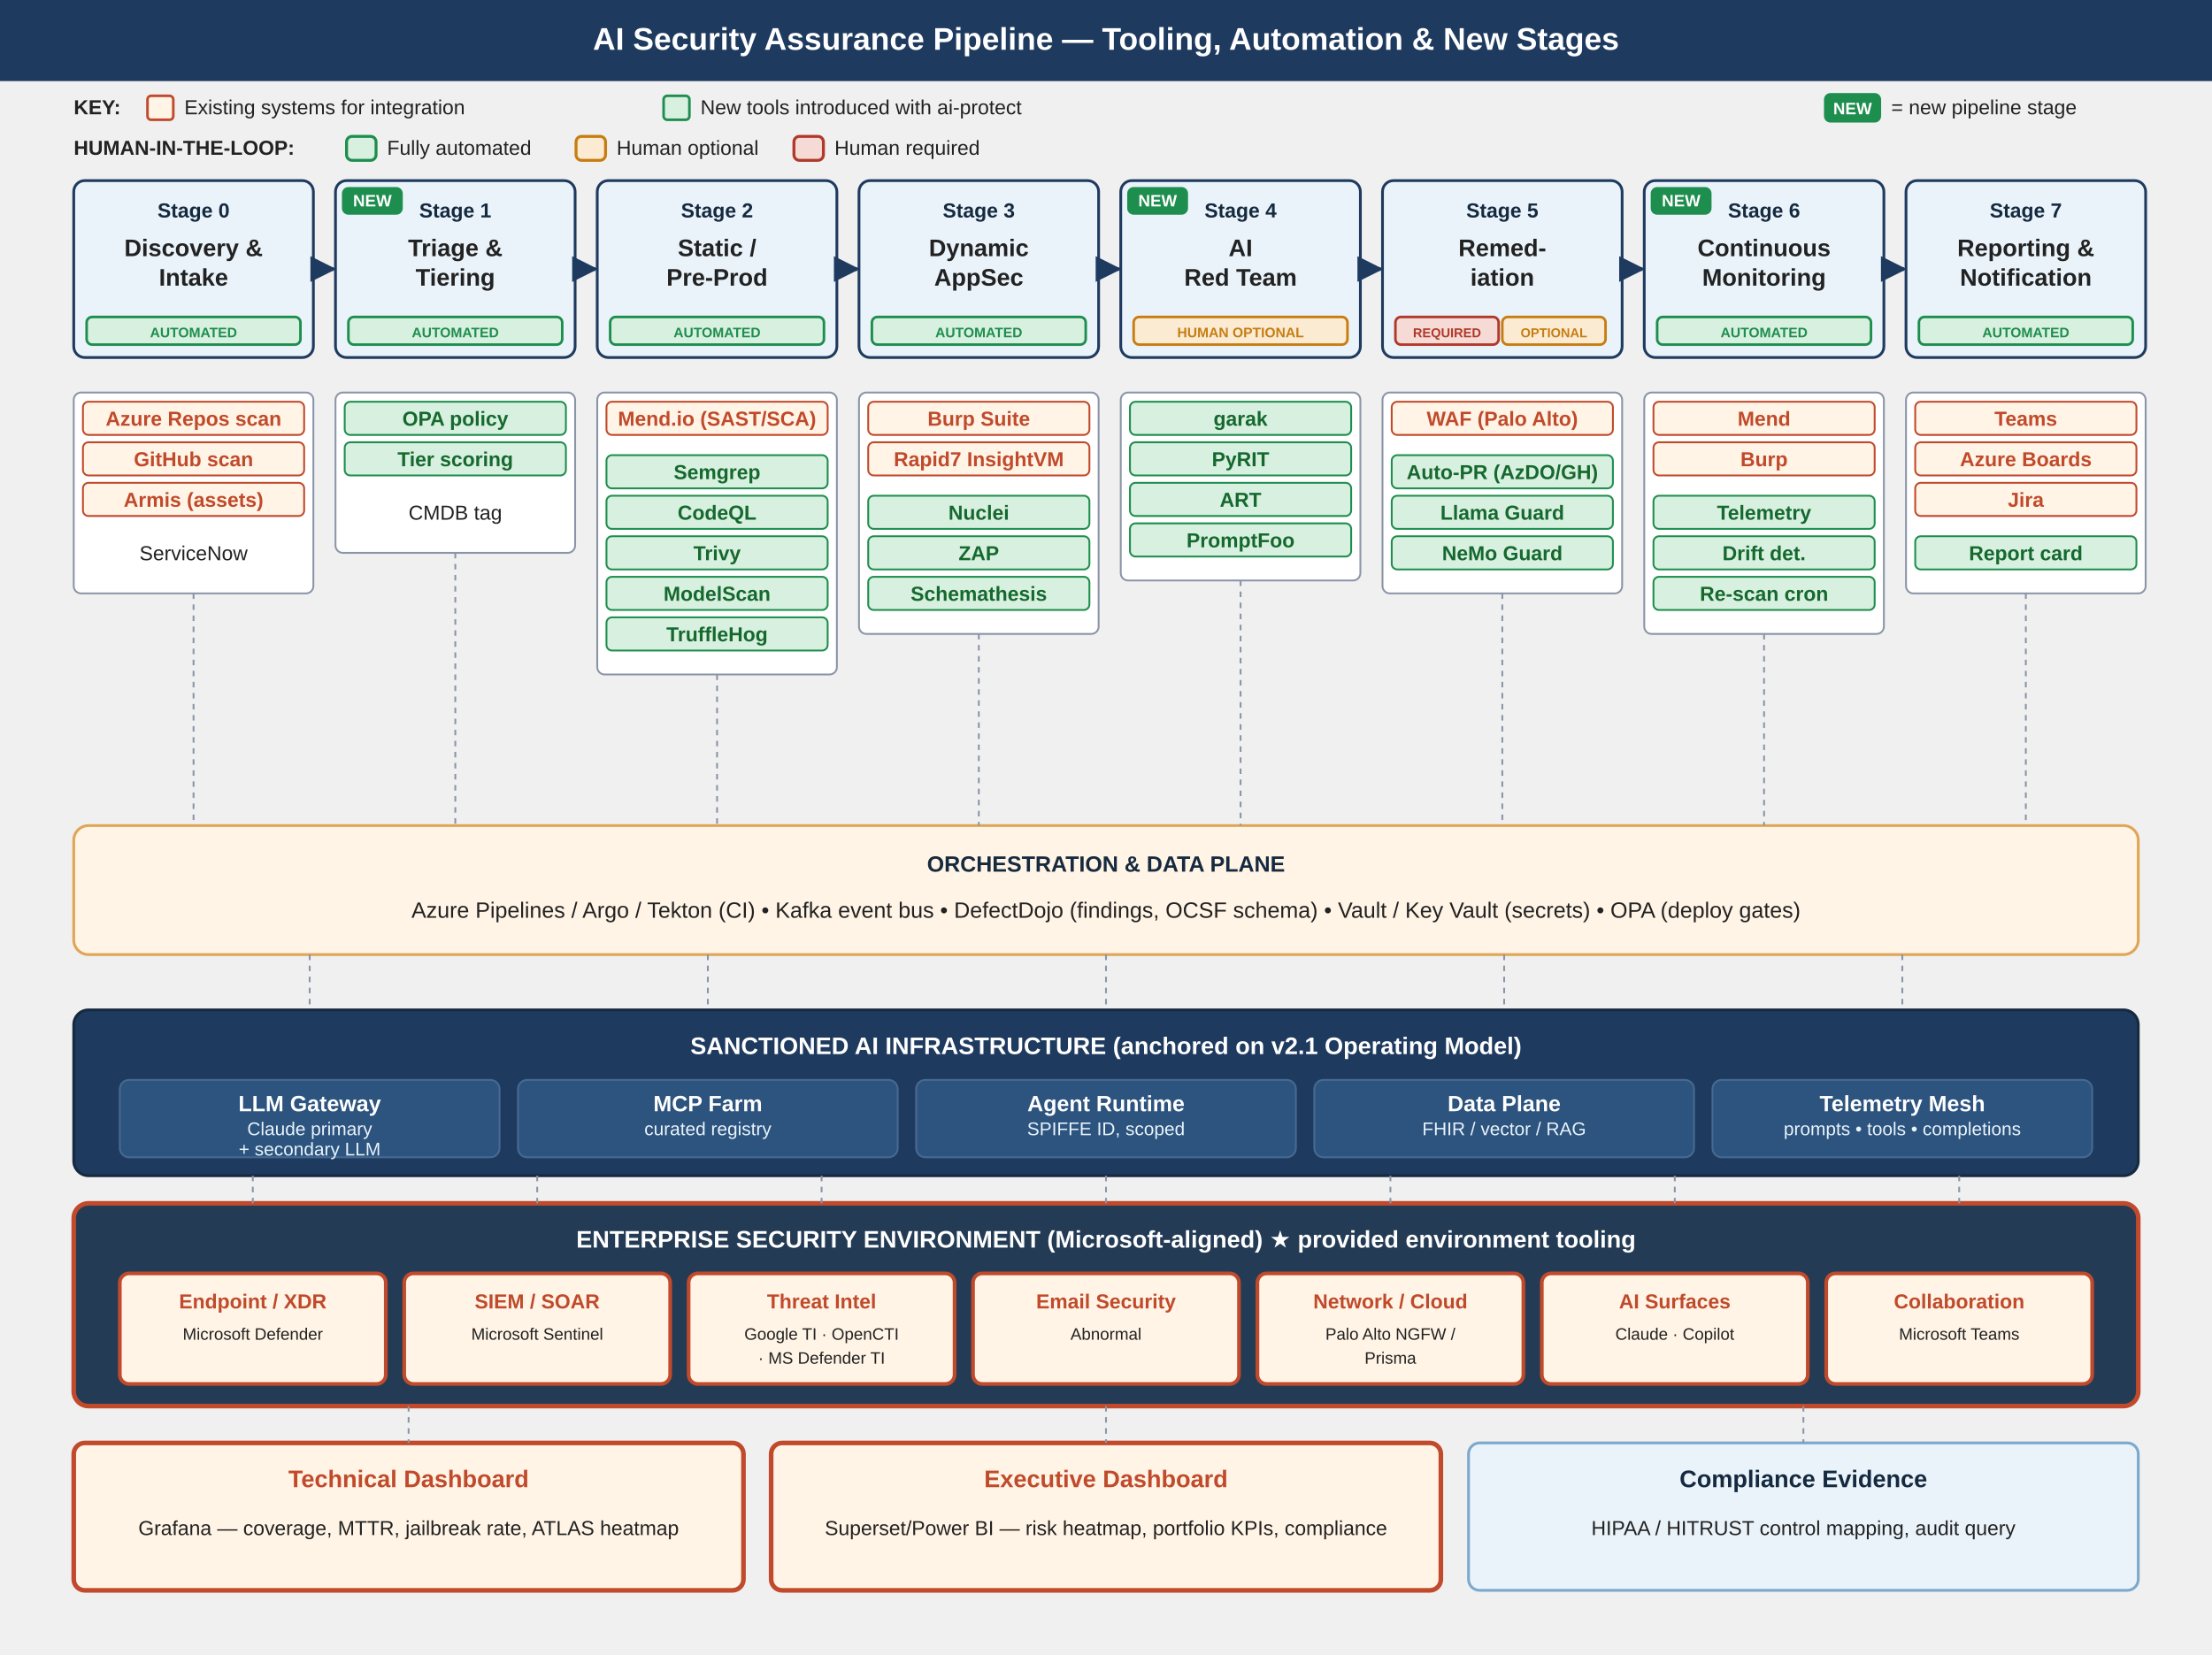
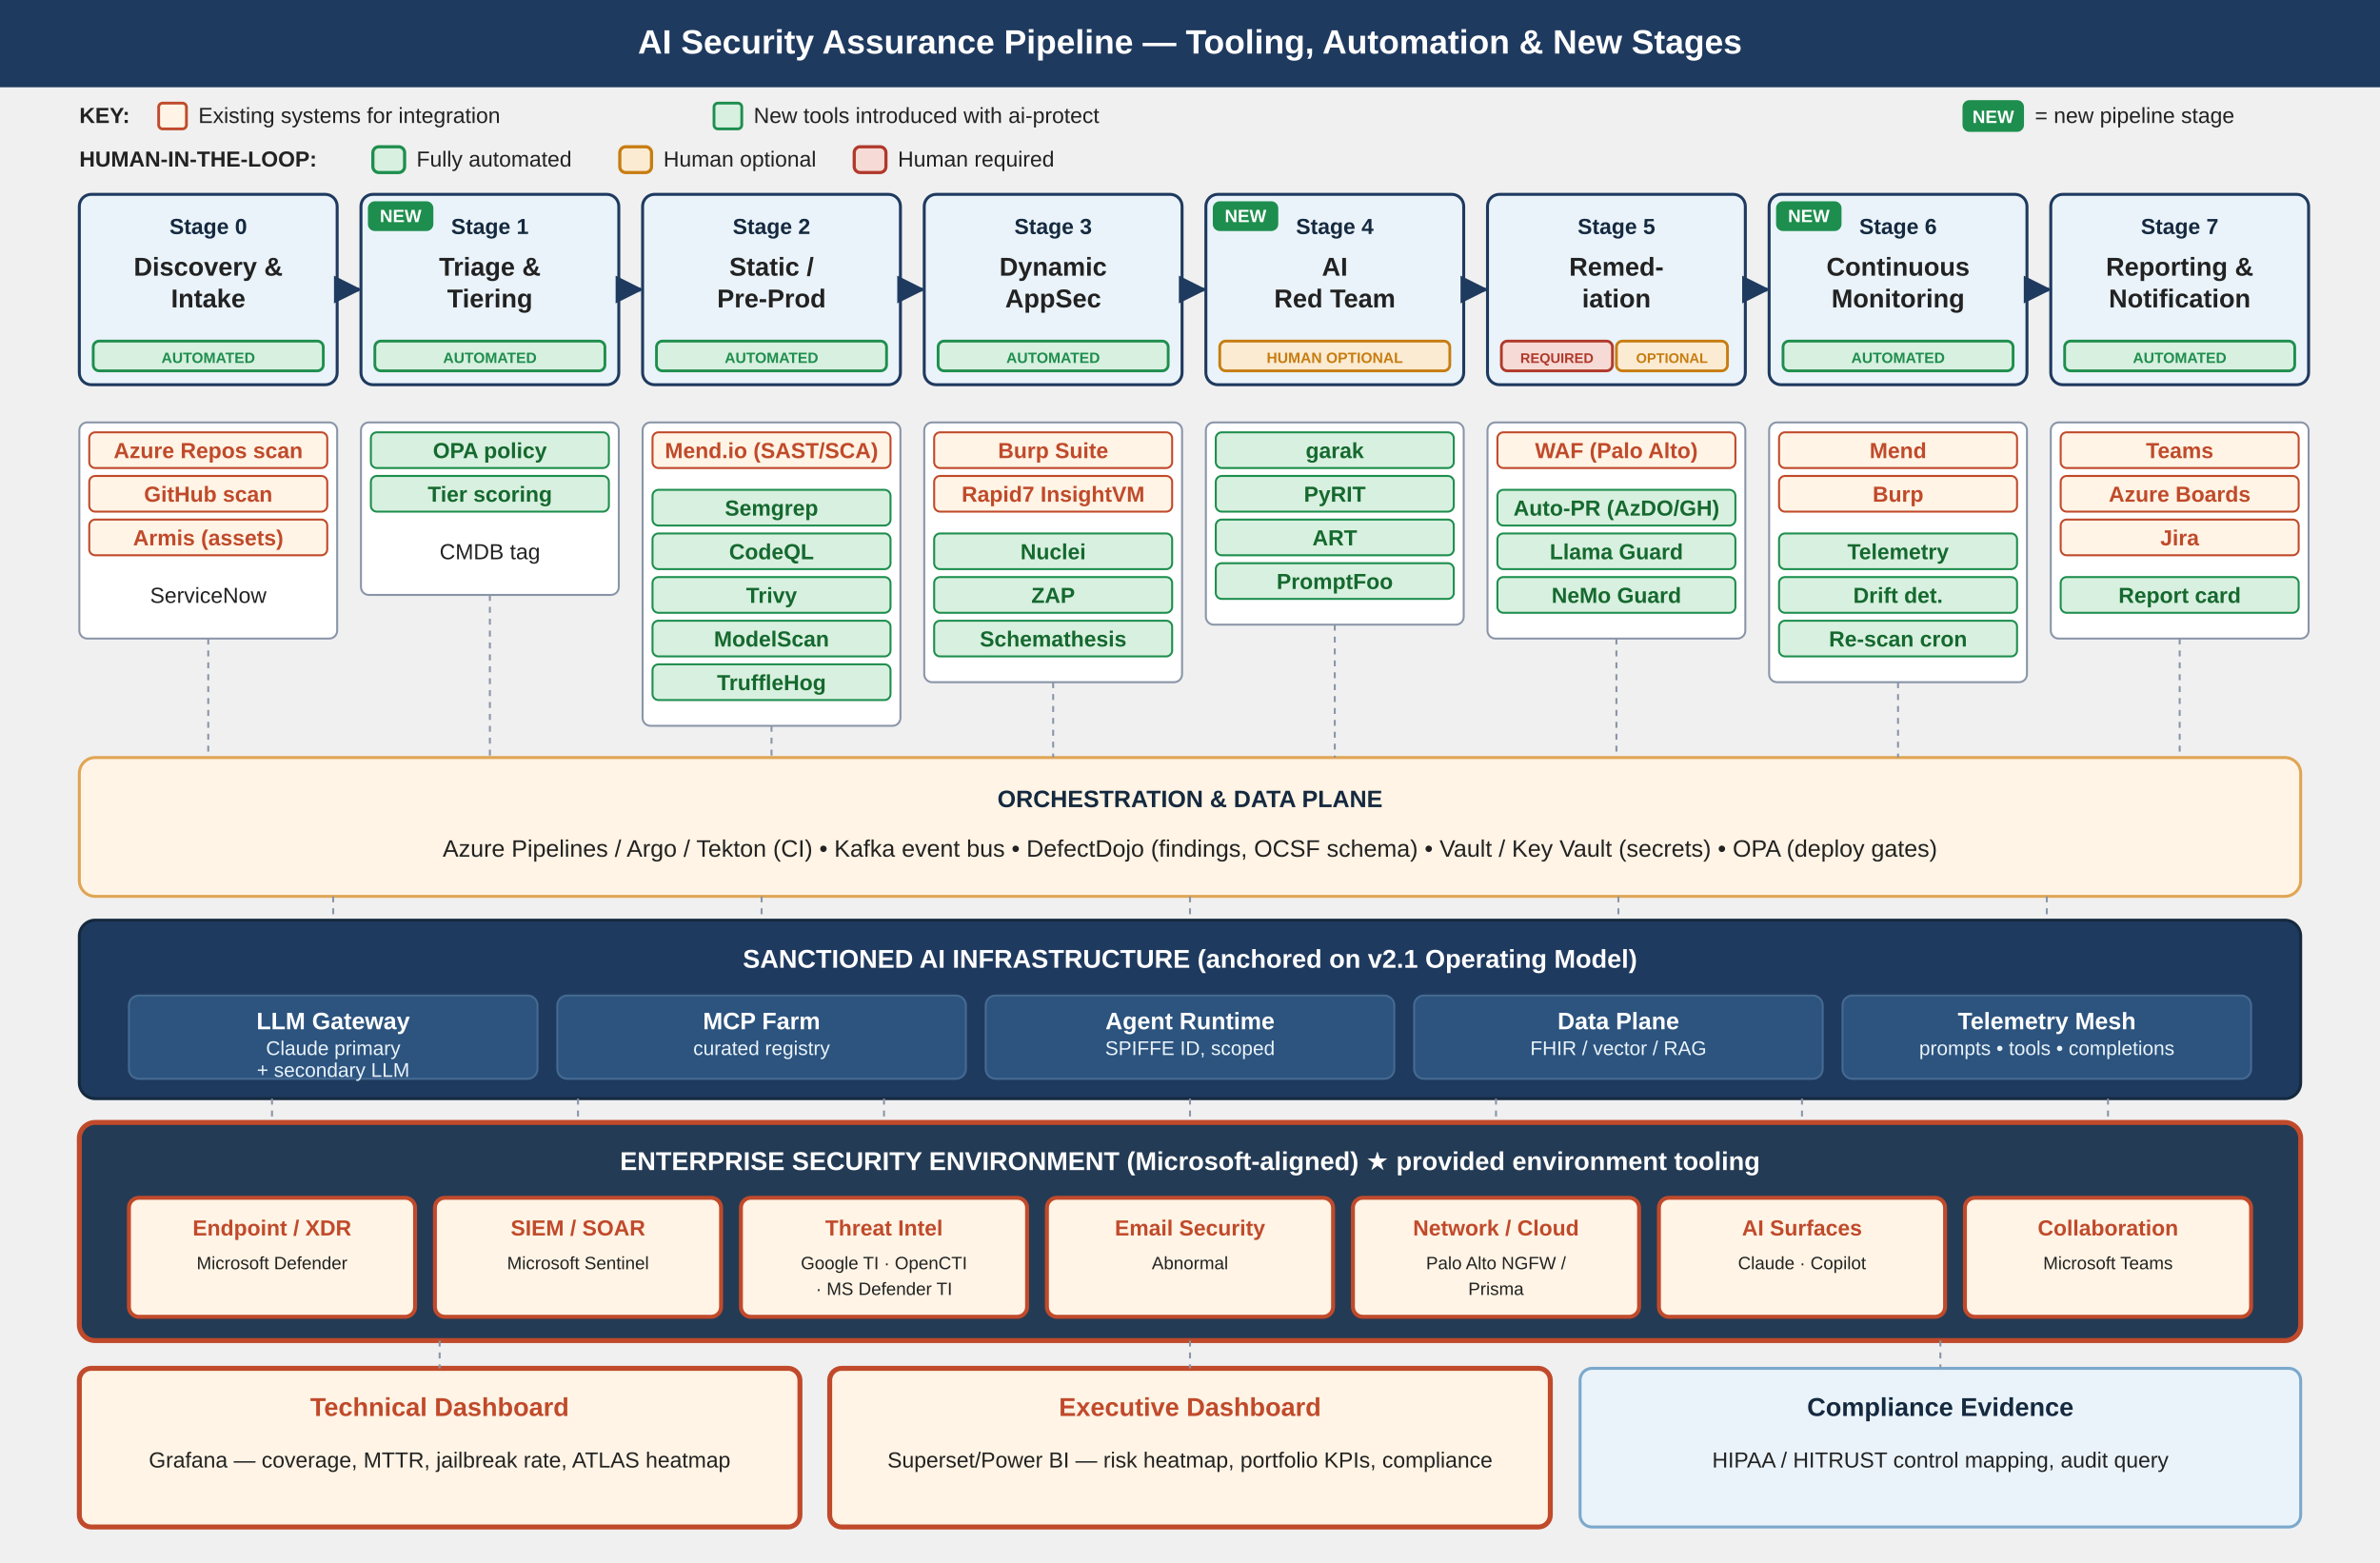
- <svg xmlns="http://www.w3.org/2000/svg" width="1200" height="898" viewBox="0 0 1200 898" font-family="Arial, Helvetica, sans-serif">
+ <svg xmlns="http://www.w3.org/2000/svg" width="1200" height="788" viewBox="0 0 1200 788" font-family="Arial, Helvetica, sans-serif">
  <defs>
    <marker id="arr" viewBox="0 0 10 10" refX="9" refY="5" markerWidth="7" markerHeight="7" orient="auto-start-reverse">
      <path d="M 0 0 L 10 5 L 0 10 z" fill="#1F3A5F" />
    </marker>
    <marker id="arrL" viewBox="0 0 10 10" refX="9" refY="5" markerWidth="7" markerHeight="7" orient="auto-start-reverse">
      <path d="M 0 0 L 10 5 L 0 10 z" fill="#8A95A8" />
    </marker>
    <marker id="arrA" viewBox="0 0 10 10" refX="9" refY="5" markerWidth="7" markerHeight="7" orient="auto-start-reverse">
      <path d="M 0 0 L 10 5 L 0 10 z" fill="#C04A2B" />
    </marker>
  </defs>
  <rect x="0" y="0" width="1200" height="44" fill="#1F3A5F" stroke="#1F3A5F" stroke-width="0" rx="0" ry="0" />
  <text x="600.0" y="27" font-size="17" fill="#FFFFFF" text-anchor="middle" font-weight="bold">AI Security Assurance Pipeline — Tooling, Automation &amp; New Stages</text>
  <text x="40" y="62" font-size="11" fill="#222222" text-anchor="start" font-weight="bold">KEY:</text>
  <rect x="80" y="52" width="14" height="13" fill="#FFF4E5" stroke="#C04A2B" stroke-width="1.4" rx="2" ry="2" />
  <text x="100" y="62" font-size="11" fill="#222222" text-anchor="start" font-weight="normal">Existing systems for integration</text>
  <rect x="360" y="52" width="14" height="13" fill="#D8F0DF" stroke="#1E8E4E" stroke-width="1.4" rx="2" ry="2" />
  <text x="380" y="62" font-size="11" fill="#222222" text-anchor="start" font-weight="normal">New tools introduced with ai-protect</text>
  <rect x="990" y="51" width="30" height="15" fill="#1E8E4E" stroke="#1E8E4E" stroke-width="1" rx="3" ry="3" />
  <text x="1005" y="62" font-size="9" fill="#FFFFFF" text-anchor="middle" font-weight="bold">NEW</text>
  <text x="1026" y="62" font-size="11" fill="#222222" text-anchor="start" font-weight="normal">= new pipeline stage</text>
  <text x="40" y="84" font-size="11" fill="#222222" text-anchor="start" font-weight="bold">HUMAN-IN-THE-LOOP:</text>
  <rect x="188" y="74" width="16" height="13" fill="#D8F0DF" stroke="#1E8E4E" stroke-width="1.6" rx="3" ry="3" />
  <text x="210" y="84" font-size="11" fill="#222222" text-anchor="start" font-weight="normal">Fully automated</text>
  <rect x="312.5" y="74" width="16" height="13" fill="#FBEBD2" stroke="#C77D11" stroke-width="1.6" rx="3" ry="3" />
  <text x="334.5" y="84" font-size="11" fill="#222222" text-anchor="start" font-weight="normal">Human optional</text>
  <rect x="430.7" y="74" width="16" height="13" fill="#F6DAD5" stroke="#B0392B" stroke-width="1.6" rx="3" ry="3" />
  <text x="452.7" y="84" font-size="11" fill="#222222" text-anchor="start" font-weight="normal">Human required</text>
  <rect x="40" y="98" width="130" height="96" fill="#EAF3FA" stroke="#1F3A5F" stroke-width="1.5" rx="6" ry="6" />
  <text x="105.0" y="118" font-size="11" fill="#15293F" text-anchor="middle" font-weight="bold">Stage 0</text>
  <text x="105.0" y="139" font-size="13" fill="#222222" text-anchor="middle" font-weight="bold">Discovery &amp;</text>
  <text x="105.0" y="155" font-size="13" fill="#222222" text-anchor="middle" font-weight="bold">Intake</text>
  <rect x="47.0" y="172" width="116.0" height="15" fill="#D8F0DF" stroke="#1E8E4E" stroke-width="1.4" rx="3" ry="3" />
  <text x="105.0" y="183" font-size="7.5" fill="#1E8E4E" text-anchor="middle" font-weight="bold">AUTOMATED</text>
  <line x1="171" y1="146.0" x2="181" y2="146.0" stroke="#1F3A5F" stroke-width="2" marker-end="url(#arr)" />
  <rect x="182" y="98" width="130" height="96" fill="#EAF3FA" stroke="#1F3A5F" stroke-width="1.5" rx="6" ry="6" />
  <text x="247.0" y="118" font-size="11" fill="#15293F" text-anchor="middle" font-weight="bold">Stage 1</text>
  <text x="247.0" y="139" font-size="13" fill="#222222" text-anchor="middle" font-weight="bold">Triage &amp;</text>
  <text x="247.0" y="155" font-size="13" fill="#222222" text-anchor="middle" font-weight="bold">Tiering</text>
  <rect x="186" y="102" width="32" height="14" fill="#1E8E4E" stroke="#1E8E4E" stroke-width="1" rx="3" ry="3" />
  <text x="202" y="112" font-size="9" fill="#FFFFFF" text-anchor="middle" font-weight="bold">NEW</text>
  <rect x="189.0" y="172" width="116.0" height="15" fill="#D8F0DF" stroke="#1E8E4E" stroke-width="1.4" rx="3" ry="3" />
  <text x="247.0" y="183" font-size="7.5" fill="#1E8E4E" text-anchor="middle" font-weight="bold">AUTOMATED</text>
  <line x1="313" y1="146.0" x2="323" y2="146.0" stroke="#1F3A5F" stroke-width="2" marker-end="url(#arr)" />
  <rect x="324" y="98" width="130" height="96" fill="#EAF3FA" stroke="#1F3A5F" stroke-width="1.5" rx="6" ry="6" />
  <text x="389.0" y="118" font-size="11" fill="#15293F" text-anchor="middle" font-weight="bold">Stage 2</text>
  <text x="389.0" y="139" font-size="13" fill="#222222" text-anchor="middle" font-weight="bold">Static /</text>
  <text x="389.0" y="155" font-size="13" fill="#222222" text-anchor="middle" font-weight="bold">Pre-Prod</text>
  <rect x="331.0" y="172" width="116.0" height="15" fill="#D8F0DF" stroke="#1E8E4E" stroke-width="1.4" rx="3" ry="3" />
  <text x="389.0" y="183" font-size="7.5" fill="#1E8E4E" text-anchor="middle" font-weight="bold">AUTOMATED</text>
  <line x1="455" y1="146.0" x2="465" y2="146.0" stroke="#1F3A5F" stroke-width="2" marker-end="url(#arr)" />
  <rect x="466" y="98" width="130" height="96" fill="#EAF3FA" stroke="#1F3A5F" stroke-width="1.5" rx="6" ry="6" />
  <text x="531.0" y="118" font-size="11" fill="#15293F" text-anchor="middle" font-weight="bold">Stage 3</text>
  <text x="531.0" y="139" font-size="13" fill="#222222" text-anchor="middle" font-weight="bold">Dynamic</text>
  <text x="531.0" y="155" font-size="13" fill="#222222" text-anchor="middle" font-weight="bold">AppSec</text>
  <rect x="473.0" y="172" width="116.0" height="15" fill="#D8F0DF" stroke="#1E8E4E" stroke-width="1.4" rx="3" ry="3" />
  <text x="531.0" y="183" font-size="7.5" fill="#1E8E4E" text-anchor="middle" font-weight="bold">AUTOMATED</text>
  <line x1="597" y1="146.0" x2="607" y2="146.0" stroke="#1F3A5F" stroke-width="2" marker-end="url(#arr)" />
  <rect x="608" y="98" width="130" height="96" fill="#EAF3FA" stroke="#1F3A5F" stroke-width="1.5" rx="6" ry="6" />
  <text x="673.0" y="118" font-size="11" fill="#15293F" text-anchor="middle" font-weight="bold">Stage 4</text>
  <text x="673.0" y="139" font-size="13" fill="#222222" text-anchor="middle" font-weight="bold">AI</text>
  <text x="673.0" y="155" font-size="13" fill="#222222" text-anchor="middle" font-weight="bold">Red Team</text>
  <rect x="612" y="102" width="32" height="14" fill="#1E8E4E" stroke="#1E8E4E" stroke-width="1" rx="3" ry="3" />
  <text x="628" y="112" font-size="9" fill="#FFFFFF" text-anchor="middle" font-weight="bold">NEW</text>
  <rect x="615.0" y="172" width="116.0" height="15" fill="#FBEBD2" stroke="#C77D11" stroke-width="1.4" rx="3" ry="3" />
  <text x="673.0" y="183" font-size="7.5" fill="#C77D11" text-anchor="middle" font-weight="bold">HUMAN OPTIONAL</text>
  <line x1="739" y1="146.0" x2="749" y2="146.0" stroke="#1F3A5F" stroke-width="2" marker-end="url(#arr)" />
  <rect x="750" y="98" width="130" height="96" fill="#EAF3FA" stroke="#1F3A5F" stroke-width="1.5" rx="6" ry="6" />
  <text x="815.0" y="118" font-size="11" fill="#15293F" text-anchor="middle" font-weight="bold">Stage 5</text>
  <text x="815.0" y="139" font-size="13" fill="#222222" text-anchor="middle" font-weight="bold">Remed-</text>
  <text x="815.0" y="155" font-size="13" fill="#222222" text-anchor="middle" font-weight="bold">iation</text>
  <rect x="757.0" y="172" width="56.0" height="15" fill="#F6DAD5" stroke="#B0392B" stroke-width="1.4" rx="3" ry="3" />
  <text x="785.0" y="183" font-size="7" fill="#B0392B" text-anchor="middle" font-weight="bold">REQUIRED</text>
  <rect x="815.0" y="172" width="56.0" height="15" fill="#FBEBD2" stroke="#C77D11" stroke-width="1.4" rx="3" ry="3" />
  <text x="843.0" y="183" font-size="7" fill="#C77D11" text-anchor="middle" font-weight="bold">OPTIONAL</text>
  <line x1="881" y1="146.0" x2="891" y2="146.0" stroke="#1F3A5F" stroke-width="2" marker-end="url(#arr)" />
  <rect x="892" y="98" width="130" height="96" fill="#EAF3FA" stroke="#1F3A5F" stroke-width="1.5" rx="6" ry="6" />
  <text x="957.0" y="118" font-size="11" fill="#15293F" text-anchor="middle" font-weight="bold">Stage 6</text>
  <text x="957.0" y="139" font-size="13" fill="#222222" text-anchor="middle" font-weight="bold">Continuous</text>
  <text x="957.0" y="155" font-size="13" fill="#222222" text-anchor="middle" font-weight="bold">Monitoring</text>
  <rect x="896" y="102" width="32" height="14" fill="#1E8E4E" stroke="#1E8E4E" stroke-width="1" rx="3" ry="3" />
  <text x="912" y="112" font-size="9" fill="#FFFFFF" text-anchor="middle" font-weight="bold">NEW</text>
  <rect x="899.0" y="172" width="116.0" height="15" fill="#D8F0DF" stroke="#1E8E4E" stroke-width="1.4" rx="3" ry="3" />
  <text x="957.0" y="183" font-size="7.5" fill="#1E8E4E" text-anchor="middle" font-weight="bold">AUTOMATED</text>
  <line x1="1023" y1="146.0" x2="1033" y2="146.0" stroke="#1F3A5F" stroke-width="2" marker-end="url(#arr)" />
  <rect x="1034" y="98" width="130" height="96" fill="#EAF3FA" stroke="#1F3A5F" stroke-width="1.5" rx="6" ry="6" />
  <text x="1099.0" y="118" font-size="11" fill="#15293F" text-anchor="middle" font-weight="bold">Stage 7</text>
  <text x="1099.0" y="139" font-size="13" fill="#222222" text-anchor="middle" font-weight="bold">Reporting &amp;</text>
  <text x="1099.0" y="155" font-size="13" fill="#222222" text-anchor="middle" font-weight="bold">Notification</text>
  <rect x="1041.0" y="172" width="116.0" height="15" fill="#D8F0DF" stroke="#1E8E4E" stroke-width="1.4" rx="3" ry="3" />
  <text x="1099.0" y="183" font-size="7.5" fill="#1E8E4E" text-anchor="middle" font-weight="bold">AUTOMATED</text>
  <rect x="40" y="213" width="130" height="109" fill="#FFFFFF" stroke="#8A95A8" stroke-width="1" rx="4" ry="4" />
  <rect x="45" y="218" width="120" height="18" fill="#FFF4E5" stroke="#C04A2B" stroke-width="1" rx="3" ry="3" />
  <text x="105.0" y="231" font-size="11" fill="#C04A2B" text-anchor="middle" font-weight="bold">Azure Repos scan</text>
  <rect x="45" y="240" width="120" height="18" fill="#FFF4E5" stroke="#C04A2B" stroke-width="1" rx="3" ry="3" />
  <text x="105.0" y="253" font-size="11" fill="#C04A2B" text-anchor="middle" font-weight="bold">GitHub scan</text>
  <rect x="45" y="262" width="120" height="18" fill="#FFF4E5" stroke="#C04A2B" stroke-width="1" rx="3" ry="3" />
  <text x="105.0" y="275" font-size="11" fill="#C04A2B" text-anchor="middle" font-weight="bold">Armis (assets)</text>
  <text x="105.0" y="304" font-size="11" fill="#222222" text-anchor="middle" font-weight="normal">ServiceNow</text>
  <rect x="182" y="213" width="130" height="87" fill="#FFFFFF" stroke="#8A95A8" stroke-width="1" rx="4" ry="4" />
  <rect x="187" y="218" width="120" height="18" fill="#D8F0DF" stroke="#1E8E4E" stroke-width="1" rx="3" ry="3" />
  <text x="247.0" y="231" font-size="11" fill="#15692F" text-anchor="middle" font-weight="bold">OPA policy</text>
  <rect x="187" y="240" width="120" height="18" fill="#D8F0DF" stroke="#1E8E4E" stroke-width="1" rx="3" ry="3" />
  <text x="247.0" y="253" font-size="11" fill="#15692F" text-anchor="middle" font-weight="bold">Tier scoring</text>
  <text x="247.0" y="282" font-size="11" fill="#222222" text-anchor="middle" font-weight="normal">CMDB tag</text>
  <rect x="324" y="213" width="130" height="153" fill="#FFFFFF" stroke="#8A95A8" stroke-width="1" rx="4" ry="4" />
  <rect x="329" y="218" width="120" height="18" fill="#FFF4E5" stroke="#C04A2B" stroke-width="1" rx="3" ry="3" />
  <text x="389.0" y="231" font-size="11" fill="#C04A2B" text-anchor="middle" font-weight="bold">Mend.io (SAST/SCA)</text>
  <rect x="329" y="247" width="120" height="18" fill="#D8F0DF" stroke="#1E8E4E" stroke-width="1" rx="3" ry="3" />
  <text x="389.0" y="260" font-size="11" fill="#15692F" text-anchor="middle" font-weight="bold">Semgrep</text>
  <rect x="329" y="269" width="120" height="18" fill="#D8F0DF" stroke="#1E8E4E" stroke-width="1" rx="3" ry="3" />
  <text x="389.0" y="282" font-size="11" fill="#15692F" text-anchor="middle" font-weight="bold">CodeQL</text>
  <rect x="329" y="291" width="120" height="18" fill="#D8F0DF" stroke="#1E8E4E" stroke-width="1" rx="3" ry="3" />
  <text x="389.0" y="304" font-size="11" fill="#15692F" text-anchor="middle" font-weight="bold">Trivy</text>
  <rect x="329" y="313" width="120" height="18" fill="#D8F0DF" stroke="#1E8E4E" stroke-width="1" rx="3" ry="3" />
  <text x="389.0" y="326" font-size="11" fill="#15692F" text-anchor="middle" font-weight="bold">ModelScan</text>
  <rect x="329" y="335" width="120" height="18" fill="#D8F0DF" stroke="#1E8E4E" stroke-width="1" rx="3" ry="3" />
  <text x="389.0" y="348" font-size="11" fill="#15692F" text-anchor="middle" font-weight="bold">TruffleHog</text>
  <rect x="466" y="213" width="130" height="131" fill="#FFFFFF" stroke="#8A95A8" stroke-width="1" rx="4" ry="4" />
  <rect x="471" y="218" width="120" height="18" fill="#FFF4E5" stroke="#C04A2B" stroke-width="1" rx="3" ry="3" />
  <text x="531.0" y="231" font-size="11" fill="#C04A2B" text-anchor="middle" font-weight="bold">Burp Suite</text>
  <rect x="471" y="240" width="120" height="18" fill="#FFF4E5" stroke="#C04A2B" stroke-width="1" rx="3" ry="3" />
  <text x="531.0" y="253" font-size="11" fill="#C04A2B" text-anchor="middle" font-weight="bold">Rapid7 InsightVM</text>
  <rect x="471" y="269" width="120" height="18" fill="#D8F0DF" stroke="#1E8E4E" stroke-width="1" rx="3" ry="3" />
  <text x="531.0" y="282" font-size="11" fill="#15692F" text-anchor="middle" font-weight="bold">Nuclei</text>
  <rect x="471" y="291" width="120" height="18" fill="#D8F0DF" stroke="#1E8E4E" stroke-width="1" rx="3" ry="3" />
  <text x="531.0" y="304" font-size="11" fill="#15692F" text-anchor="middle" font-weight="bold">ZAP</text>
  <rect x="471" y="313" width="120" height="18" fill="#D8F0DF" stroke="#1E8E4E" stroke-width="1" rx="3" ry="3" />
  <text x="531.0" y="326" font-size="11" fill="#15692F" text-anchor="middle" font-weight="bold">Schemathesis</text>
  <rect x="608" y="213" width="130" height="102" fill="#FFFFFF" stroke="#8A95A8" stroke-width="1" rx="4" ry="4" />
  <rect x="613" y="218" width="120" height="18" fill="#D8F0DF" stroke="#1E8E4E" stroke-width="1" rx="3" ry="3" />
  <text x="673.0" y="231" font-size="11" fill="#15692F" text-anchor="middle" font-weight="bold">garak</text>
  <rect x="613" y="240" width="120" height="18" fill="#D8F0DF" stroke="#1E8E4E" stroke-width="1" rx="3" ry="3" />
  <text x="673.0" y="253" font-size="11" fill="#15692F" text-anchor="middle" font-weight="bold">PyRIT</text>
  <rect x="613" y="262" width="120" height="18" fill="#D8F0DF" stroke="#1E8E4E" stroke-width="1" rx="3" ry="3" />
  <text x="673.0" y="275" font-size="11" fill="#15692F" text-anchor="middle" font-weight="bold">ART</text>
  <rect x="613" y="284" width="120" height="18" fill="#D8F0DF" stroke="#1E8E4E" stroke-width="1" rx="3" ry="3" />
  <text x="673.0" y="297" font-size="11" fill="#15692F" text-anchor="middle" font-weight="bold">PromptFoo</text>
  <rect x="750" y="213" width="130" height="109" fill="#FFFFFF" stroke="#8A95A8" stroke-width="1" rx="4" ry="4" />
  <rect x="755" y="218" width="120" height="18" fill="#FFF4E5" stroke="#C04A2B" stroke-width="1" rx="3" ry="3" />
  <text x="815.0" y="231" font-size="11" fill="#C04A2B" text-anchor="middle" font-weight="bold">WAF (Palo Alto)</text>
  <rect x="755" y="247" width="120" height="18" fill="#D8F0DF" stroke="#1E8E4E" stroke-width="1" rx="3" ry="3" />
  <text x="815.0" y="260" font-size="11" fill="#15692F" text-anchor="middle" font-weight="bold">Auto-PR (AzDO/GH)</text>
  <rect x="755" y="269" width="120" height="18" fill="#D8F0DF" stroke="#1E8E4E" stroke-width="1" rx="3" ry="3" />
  <text x="815.0" y="282" font-size="11" fill="#15692F" text-anchor="middle" font-weight="bold">Llama Guard</text>
  <rect x="755" y="291" width="120" height="18" fill="#D8F0DF" stroke="#1E8E4E" stroke-width="1" rx="3" ry="3" />
  <text x="815.0" y="304" font-size="11" fill="#15692F" text-anchor="middle" font-weight="bold">NeMo Guard</text>
  <rect x="892" y="213" width="130" height="131" fill="#FFFFFF" stroke="#8A95A8" stroke-width="1" rx="4" ry="4" />
  <rect x="897" y="218" width="120" height="18" fill="#FFF4E5" stroke="#C04A2B" stroke-width="1" rx="3" ry="3" />
  <text x="957.0" y="231" font-size="11" fill="#C04A2B" text-anchor="middle" font-weight="bold">Mend</text>
  <rect x="897" y="240" width="120" height="18" fill="#FFF4E5" stroke="#C04A2B" stroke-width="1" rx="3" ry="3" />
  <text x="957.0" y="253" font-size="11" fill="#C04A2B" text-anchor="middle" font-weight="bold">Burp</text>
  <rect x="897" y="269" width="120" height="18" fill="#D8F0DF" stroke="#1E8E4E" stroke-width="1" rx="3" ry="3" />
  <text x="957.0" y="282" font-size="11" fill="#15692F" text-anchor="middle" font-weight="bold">Telemetry</text>
  <rect x="897" y="291" width="120" height="18" fill="#D8F0DF" stroke="#1E8E4E" stroke-width="1" rx="3" ry="3" />
  <text x="957.0" y="304" font-size="11" fill="#15692F" text-anchor="middle" font-weight="bold">Drift det.</text>
  <rect x="897" y="313" width="120" height="18" fill="#D8F0DF" stroke="#1E8E4E" stroke-width="1" rx="3" ry="3" />
  <text x="957.0" y="326" font-size="11" fill="#15692F" text-anchor="middle" font-weight="bold">Re-scan cron</text>
  <rect x="1034" y="213" width="130" height="109" fill="#FFFFFF" stroke="#8A95A8" stroke-width="1" rx="4" ry="4" />
  <rect x="1039" y="218" width="120" height="18" fill="#FFF4E5" stroke="#C04A2B" stroke-width="1" rx="3" ry="3" />
  <text x="1099.0" y="231" font-size="11" fill="#C04A2B" text-anchor="middle" font-weight="bold">Teams</text>
  <rect x="1039" y="240" width="120" height="18" fill="#FFF4E5" stroke="#C04A2B" stroke-width="1" rx="3" ry="3" />
  <text x="1099.0" y="253" font-size="11" fill="#C04A2B" text-anchor="middle" font-weight="bold">Azure Boards</text>
  <rect x="1039" y="262" width="120" height="18" fill="#FFF4E5" stroke="#C04A2B" stroke-width="1" rx="3" ry="3" />
  <text x="1099.0" y="275" font-size="11" fill="#C04A2B" text-anchor="middle" font-weight="bold">Jira</text>
  <rect x="1039" y="291" width="120" height="18" fill="#D8F0DF" stroke="#1E8E4E" stroke-width="1" rx="3" ry="3" />
  <text x="1099.0" y="304" font-size="11" fill="#15692F" text-anchor="middle" font-weight="bold">Report card</text>
-   <rect x="40" y="448" width="1120" height="70" fill="#FFF4E5" stroke="#E0A555" stroke-width="1.5" rx="8" ry="8" />
-   <text x="600.0" y="473" font-size="12" fill="#15293F" text-anchor="middle" font-weight="bold">ORCHESTRATION &amp; DATA PLANE</text>
-   <text x="600.0" y="498" font-size="12" fill="#222222" text-anchor="middle" font-weight="normal">Azure Pipelines / Argo / Tekton (CI)  •  Kafka event bus  •  DefectDojo (findings, OCSF schema)  •  Vault / Key Vault (secrets)  •  OPA (deploy gates)</text>
-   <rect x="40" y="548" width="1120" height="90" fill="#1F3A5F" stroke="#15293F" stroke-width="1.5" rx="8" ry="8" />
-   <text x="600.0" y="572" font-size="13" fill="#FFFFFF" text-anchor="middle" font-weight="bold">SANCTIONED AI INFRASTRUCTURE  (anchored on v2.1 Operating Model)</text>
-   <rect x="65.0" y="586" width="206.0" height="42" fill="#2C547F" stroke="#456A92" stroke-width="1" rx="5" ry="5" />
-   <text x="168.0" y="603" font-size="12" fill="#FFFFFF" text-anchor="middle" font-weight="bold">LLM Gateway</text>
-   <text x="168.0" y="616" font-size="10" fill="#EAF3FA" text-anchor="middle" font-weight="normal">Claude primary</text>
-   <text x="168.0" y="627" font-size="10" fill="#EAF3FA" text-anchor="middle" font-weight="normal">+ secondary LLM</text>
-   <rect x="281.0" y="586" width="206.0" height="42" fill="#2C547F" stroke="#456A92" stroke-width="1" rx="5" ry="5" />
-   <text x="384.0" y="603" font-size="12" fill="#FFFFFF" text-anchor="middle" font-weight="bold">MCP Farm</text>
-   <text x="384.0" y="616" font-size="10" fill="#EAF3FA" text-anchor="middle" font-weight="normal">curated registry</text>
-   <rect x="497.0" y="586" width="206.0" height="42" fill="#2C547F" stroke="#456A92" stroke-width="1" rx="5" ry="5" />
-   <text x="600.0" y="603" font-size="12" fill="#FFFFFF" text-anchor="middle" font-weight="bold">Agent Runtime</text>
-   <text x="600.0" y="616" font-size="10" fill="#EAF3FA" text-anchor="middle" font-weight="normal">SPIFFE ID, scoped</text>
-   <rect x="713.0" y="586" width="206.0" height="42" fill="#2C547F" stroke="#456A92" stroke-width="1" rx="5" ry="5" />
-   <text x="816.0" y="603" font-size="12" fill="#FFFFFF" text-anchor="middle" font-weight="bold">Data Plane</text>
-   <text x="816.0" y="616" font-size="10" fill="#EAF3FA" text-anchor="middle" font-weight="normal">FHIR / vector / RAG</text>
-   <rect x="929.0" y="586" width="206.0" height="42" fill="#2C547F" stroke="#456A92" stroke-width="1" rx="5" ry="5" />
-   <text x="1032.0" y="603" font-size="12" fill="#FFFFFF" text-anchor="middle" font-weight="bold">Telemetry Mesh</text>
-   <text x="1032.0" y="616" font-size="10" fill="#EAF3FA" text-anchor="middle" font-weight="normal">prompts • tools • completions</text>
-   <rect x="40" y="653" width="1120" height="110" fill="#243B55" stroke="#C04A2B" stroke-width="2.5" rx="8" ry="8" />
-   <text x="600.0" y="677" font-size="13" fill="#FFFFFF" text-anchor="middle" font-weight="bold">ENTERPRISE SECURITY ENVIRONMENT  (Microsoft-aligned)   ★ provided environment tooling</text>
-   <rect x="65.0" y="691" width="144.286" height="60" fill="#FFF4E5" stroke="#C04A2B" stroke-width="2" rx="5" ry="5" />
-   <text x="137.143" y="710" font-size="11" fill="#C04A2B" text-anchor="middle" font-weight="bold">Endpoint / XDR</text>
-   <text x="137.143" y="727" font-size="9" fill="#222222" text-anchor="middle" font-weight="normal">Microsoft Defender</text>
-   <rect x="219.286" y="691" width="144.286" height="60" fill="#FFF4E5" stroke="#C04A2B" stroke-width="2" rx="5" ry="5" />
-   <text x="291.429" y="710" font-size="11" fill="#C04A2B" text-anchor="middle" font-weight="bold">SIEM / SOAR</text>
-   <text x="291.429" y="727" font-size="9" fill="#222222" text-anchor="middle" font-weight="normal">Microsoft Sentinel</text>
-   <rect x="373.571" y="691" width="144.286" height="60" fill="#FFF4E5" stroke="#C04A2B" stroke-width="2" rx="5" ry="5" />
-   <text x="445.714" y="710" font-size="11" fill="#C04A2B" text-anchor="middle" font-weight="bold">Threat Intel</text>
-   <text x="445.714" y="727" font-size="9" fill="#222222" text-anchor="middle" font-weight="normal">Google TI · OpenCTI</text>
-   <text x="445.714" y="740" font-size="9" fill="#222222" text-anchor="middle" font-weight="normal">· MS Defender TI</text>
-   <rect x="527.857" y="691" width="144.286" height="60" fill="#FFF4E5" stroke="#C04A2B" stroke-width="2" rx="5" ry="5" />
-   <text x="600.0" y="710" font-size="11" fill="#C04A2B" text-anchor="middle" font-weight="bold">Email Security</text>
-   <text x="600.0" y="727" font-size="9" fill="#222222" text-anchor="middle" font-weight="normal">Abnormal</text>
-   <rect x="682.143" y="691" width="144.286" height="60" fill="#FFF4E5" stroke="#C04A2B" stroke-width="2" rx="5" ry="5" />
-   <text x="754.286" y="710" font-size="11" fill="#C04A2B" text-anchor="middle" font-weight="bold">Network / Cloud</text>
-   <text x="754.286" y="727" font-size="9" fill="#222222" text-anchor="middle" font-weight="normal">Palo Alto NGFW /</text>
-   <text x="754.286" y="740" font-size="9" fill="#222222" text-anchor="middle" font-weight="normal">Prisma</text>
-   <rect x="836.429" y="691" width="144.286" height="60" fill="#FFF4E5" stroke="#C04A2B" stroke-width="2" rx="5" ry="5" />
-   <text x="908.571" y="710" font-size="11" fill="#C04A2B" text-anchor="middle" font-weight="bold">AI Surfaces</text>
-   <text x="908.571" y="727" font-size="9" fill="#222222" text-anchor="middle" font-weight="normal">Claude · Copilot</text>
-   <rect x="990.714" y="691" width="144.286" height="60" fill="#FFF4E5" stroke="#C04A2B" stroke-width="2" rx="5" ry="5" />
-   <text x="1062.857" y="710" font-size="11" fill="#C04A2B" text-anchor="middle" font-weight="bold">Collaboration</text>
-   <text x="1062.857" y="727" font-size="9" fill="#222222" text-anchor="middle" font-weight="normal">Microsoft Teams</text>
-   <rect x="40.0" y="783" width="363.333" height="80" fill="#FFF4E5" stroke="#C04A2B" stroke-width="2.5" rx="6" ry="6" />
-   <text x="221.667" y="807" font-size="13" fill="#C04A2B" text-anchor="middle" font-weight="bold">Technical Dashboard</text>
-   <text x="221.667" y="833" font-size="11" fill="#222222" text-anchor="middle" font-weight="normal">Grafana — coverage, MTTR, jailbreak rate, ATLAS heatmap</text>
-   <rect x="418.333" y="783" width="363.333" height="80" fill="#FFF4E5" stroke="#C04A2B" stroke-width="2.5" rx="6" ry="6" />
-   <text x="600.0" y="807" font-size="13" fill="#C04A2B" text-anchor="middle" font-weight="bold">Executive Dashboard</text>
-   <text x="600.0" y="833" font-size="11" fill="#222222" text-anchor="middle" font-weight="normal">Superset/Power BI — risk heatmap, portfolio KPIs, compliance</text>
-   <rect x="796.667" y="783" width="363.333" height="80" fill="#EAF3FA" stroke="#7BA8CC" stroke-width="1.5" rx="6" ry="6" />
-   <text x="978.333" y="807" font-size="13" fill="#15293F" text-anchor="middle" font-weight="bold">Compliance Evidence</text>
-   <text x="978.333" y="833" font-size="11" fill="#222222" text-anchor="middle" font-weight="normal">HIPAA / HITRUST control mapping, audit query</text>
-   <line x1="105.0" y1="322" x2="105.0" y2="448" stroke="#8A95A8" stroke-width="1" stroke-dasharray="3 3" />
-   <line x1="247.0" y1="300" x2="247.0" y2="448" stroke="#8A95A8" stroke-width="1" stroke-dasharray="3 3" />
-   <line x1="389.0" y1="366" x2="389.0" y2="448" stroke="#8A95A8" stroke-width="1" stroke-dasharray="3 3" />
-   <line x1="531.0" y1="344" x2="531.0" y2="448" stroke="#8A95A8" stroke-width="1" stroke-dasharray="3 3" />
-   <line x1="673.0" y1="315" x2="673.0" y2="448" stroke="#8A95A8" stroke-width="1" stroke-dasharray="3 3" />
-   <line x1="815.0" y1="322" x2="815.0" y2="448" stroke="#8A95A8" stroke-width="1" stroke-dasharray="3 3" />
-   <line x1="957.0" y1="344" x2="957.0" y2="448" stroke="#8A95A8" stroke-width="1" stroke-dasharray="3 3" />
-   <line x1="1099.0" y1="322" x2="1099.0" y2="448" stroke="#8A95A8" stroke-width="1" stroke-dasharray="3 3" />
-   <line x1="168.0" y1="518" x2="168.0" y2="548" stroke="#8A95A8" stroke-width="1" stroke-dasharray="3 3" />
-   <line x1="384.0" y1="518" x2="384.0" y2="548" stroke="#8A95A8" stroke-width="1" stroke-dasharray="3 3" />
-   <line x1="600.0" y1="518" x2="600.0" y2="548" stroke="#8A95A8" stroke-width="1" stroke-dasharray="3 3" />
-   <line x1="816.0" y1="518" x2="816.0" y2="548" stroke="#8A95A8" stroke-width="1" stroke-dasharray="3 3" />
-   <line x1="1032.0" y1="518" x2="1032.0" y2="548" stroke="#8A95A8" stroke-width="1" stroke-dasharray="3 3" />
-   <line x1="137.143" y1="638" x2="137.143" y2="653" stroke="#8A95A8" stroke-width="1" stroke-dasharray="3 3" />
-   <line x1="291.429" y1="638" x2="291.429" y2="653" stroke="#8A95A8" stroke-width="1" stroke-dasharray="3 3" />
-   <line x1="445.714" y1="638" x2="445.714" y2="653" stroke="#8A95A8" stroke-width="1" stroke-dasharray="3 3" />
-   <line x1="600.0" y1="638" x2="600.0" y2="653" stroke="#8A95A8" stroke-width="1" stroke-dasharray="3 3" />
-   <line x1="754.286" y1="638" x2="754.286" y2="653" stroke="#8A95A8" stroke-width="1" stroke-dasharray="3 3" />
-   <line x1="908.571" y1="638" x2="908.571" y2="653" stroke="#8A95A8" stroke-width="1" stroke-dasharray="3 3" />
-   <line x1="1062.857" y1="638" x2="1062.857" y2="653" stroke="#8A95A8" stroke-width="1" stroke-dasharray="3 3" />
-   <line x1="221.667" y1="763" x2="221.667" y2="783" stroke="#8A95A8" stroke-width="1" stroke-dasharray="3 3" />
-   <line x1="600.0" y1="763" x2="600.0" y2="783" stroke="#8A95A8" stroke-width="1" stroke-dasharray="3 3" />
-   <line x1="978.333" y1="763" x2="978.333" y2="783" stroke="#8A95A8" stroke-width="1" stroke-dasharray="3 3" />
+   <rect x="40" y="382" width="1120" height="70" fill="#FFF4E5" stroke="#E0A555" stroke-width="1.5" rx="8" ry="8" />
+   <text x="600.0" y="407" font-size="12" fill="#15293F" text-anchor="middle" font-weight="bold">ORCHESTRATION &amp; DATA PLANE</text>
+   <text x="600.0" y="432" font-size="12" fill="#222222" text-anchor="middle" font-weight="normal">Azure Pipelines / Argo / Tekton (CI)  •  Kafka event bus  •  DefectDojo (findings, OCSF schema)  •  Vault / Key Vault (secrets)  •  OPA (deploy gates)</text>
+   <rect x="40" y="464" width="1120" height="90" fill="#1F3A5F" stroke="#15293F" stroke-width="1.5" rx="8" ry="8" />
+   <text x="600.0" y="488" font-size="13" fill="#FFFFFF" text-anchor="middle" font-weight="bold">SANCTIONED AI INFRASTRUCTURE  (anchored on v2.1 Operating Model)</text>
+   <rect x="65.0" y="502" width="206.0" height="42" fill="#2C547F" stroke="#456A92" stroke-width="1" rx="5" ry="5" />
+   <text x="168.0" y="519" font-size="12" fill="#FFFFFF" text-anchor="middle" font-weight="bold">LLM Gateway</text>
+   <text x="168.0" y="532" font-size="10" fill="#EAF3FA" text-anchor="middle" font-weight="normal">Claude primary</text>
+   <text x="168.0" y="543" font-size="10" fill="#EAF3FA" text-anchor="middle" font-weight="normal">+ secondary LLM</text>
+   <rect x="281.0" y="502" width="206.0" height="42" fill="#2C547F" stroke="#456A92" stroke-width="1" rx="5" ry="5" />
+   <text x="384.0" y="519" font-size="12" fill="#FFFFFF" text-anchor="middle" font-weight="bold">MCP Farm</text>
+   <text x="384.0" y="532" font-size="10" fill="#EAF3FA" text-anchor="middle" font-weight="normal">curated registry</text>
+   <rect x="497.0" y="502" width="206.0" height="42" fill="#2C547F" stroke="#456A92" stroke-width="1" rx="5" ry="5" />
+   <text x="600.0" y="519" font-size="12" fill="#FFFFFF" text-anchor="middle" font-weight="bold">Agent Runtime</text>
+   <text x="600.0" y="532" font-size="10" fill="#EAF3FA" text-anchor="middle" font-weight="normal">SPIFFE ID, scoped</text>
+   <rect x="713.0" y="502" width="206.0" height="42" fill="#2C547F" stroke="#456A92" stroke-width="1" rx="5" ry="5" />
+   <text x="816.0" y="519" font-size="12" fill="#FFFFFF" text-anchor="middle" font-weight="bold">Data Plane</text>
+   <text x="816.0" y="532" font-size="10" fill="#EAF3FA" text-anchor="middle" font-weight="normal">FHIR / vector / RAG</text>
+   <rect x="929.0" y="502" width="206.0" height="42" fill="#2C547F" stroke="#456A92" stroke-width="1" rx="5" ry="5" />
+   <text x="1032.0" y="519" font-size="12" fill="#FFFFFF" text-anchor="middle" font-weight="bold">Telemetry Mesh</text>
+   <text x="1032.0" y="532" font-size="10" fill="#EAF3FA" text-anchor="middle" font-weight="normal">prompts • tools • completions</text>
+   <rect x="40" y="566" width="1120" height="110" fill="#243B55" stroke="#C04A2B" stroke-width="2.5" rx="8" ry="8" />
+   <text x="600.0" y="590" font-size="13" fill="#FFFFFF" text-anchor="middle" font-weight="bold">ENTERPRISE SECURITY ENVIRONMENT  (Microsoft-aligned)   ★ provided environment tooling</text>
+   <rect x="65.0" y="604" width="144.286" height="60" fill="#FFF4E5" stroke="#C04A2B" stroke-width="2" rx="5" ry="5" />
+   <text x="137.143" y="623" font-size="11" fill="#C04A2B" text-anchor="middle" font-weight="bold">Endpoint / XDR</text>
+   <text x="137.143" y="640" font-size="9" fill="#222222" text-anchor="middle" font-weight="normal">Microsoft Defender</text>
+   <rect x="219.286" y="604" width="144.286" height="60" fill="#FFF4E5" stroke="#C04A2B" stroke-width="2" rx="5" ry="5" />
+   <text x="291.429" y="623" font-size="11" fill="#C04A2B" text-anchor="middle" font-weight="bold">SIEM / SOAR</text>
+   <text x="291.429" y="640" font-size="9" fill="#222222" text-anchor="middle" font-weight="normal">Microsoft Sentinel</text>
+   <rect x="373.571" y="604" width="144.286" height="60" fill="#FFF4E5" stroke="#C04A2B" stroke-width="2" rx="5" ry="5" />
+   <text x="445.714" y="623" font-size="11" fill="#C04A2B" text-anchor="middle" font-weight="bold">Threat Intel</text>
+   <text x="445.714" y="640" font-size="9" fill="#222222" text-anchor="middle" font-weight="normal">Google TI · OpenCTI</text>
+   <text x="445.714" y="653" font-size="9" fill="#222222" text-anchor="middle" font-weight="normal">· MS Defender TI</text>
+   <rect x="527.857" y="604" width="144.286" height="60" fill="#FFF4E5" stroke="#C04A2B" stroke-width="2" rx="5" ry="5" />
+   <text x="600.0" y="623" font-size="11" fill="#C04A2B" text-anchor="middle" font-weight="bold">Email Security</text>
+   <text x="600.0" y="640" font-size="9" fill="#222222" text-anchor="middle" font-weight="normal">Abnormal</text>
+   <rect x="682.143" y="604" width="144.286" height="60" fill="#FFF4E5" stroke="#C04A2B" stroke-width="2" rx="5" ry="5" />
+   <text x="754.286" y="623" font-size="11" fill="#C04A2B" text-anchor="middle" font-weight="bold">Network / Cloud</text>
+   <text x="754.286" y="640" font-size="9" fill="#222222" text-anchor="middle" font-weight="normal">Palo Alto NGFW /</text>
+   <text x="754.286" y="653" font-size="9" fill="#222222" text-anchor="middle" font-weight="normal">Prisma</text>
+   <rect x="836.429" y="604" width="144.286" height="60" fill="#FFF4E5" stroke="#C04A2B" stroke-width="2" rx="5" ry="5" />
+   <text x="908.571" y="623" font-size="11" fill="#C04A2B" text-anchor="middle" font-weight="bold">AI Surfaces</text>
+   <text x="908.571" y="640" font-size="9" fill="#222222" text-anchor="middle" font-weight="normal">Claude · Copilot</text>
+   <rect x="990.714" y="604" width="144.286" height="60" fill="#FFF4E5" stroke="#C04A2B" stroke-width="2" rx="5" ry="5" />
+   <text x="1062.857" y="623" font-size="11" fill="#C04A2B" text-anchor="middle" font-weight="bold">Collaboration</text>
+   <text x="1062.857" y="640" font-size="9" fill="#222222" text-anchor="middle" font-weight="normal">Microsoft Teams</text>
+   <rect x="40.0" y="690" width="363.333" height="80" fill="#FFF4E5" stroke="#C04A2B" stroke-width="2.5" rx="6" ry="6" />
+   <text x="221.667" y="714" font-size="13" fill="#C04A2B" text-anchor="middle" font-weight="bold">Technical Dashboard</text>
+   <text x="221.667" y="740" font-size="11" fill="#222222" text-anchor="middle" font-weight="normal">Grafana — coverage, MTTR, jailbreak rate, ATLAS heatmap</text>
+   <rect x="418.333" y="690" width="363.333" height="80" fill="#FFF4E5" stroke="#C04A2B" stroke-width="2.5" rx="6" ry="6" />
+   <text x="600.0" y="714" font-size="13" fill="#C04A2B" text-anchor="middle" font-weight="bold">Executive Dashboard</text>
+   <text x="600.0" y="740" font-size="11" fill="#222222" text-anchor="middle" font-weight="normal">Superset/Power BI — risk heatmap, portfolio KPIs, compliance</text>
+   <rect x="796.667" y="690" width="363.333" height="80" fill="#EAF3FA" stroke="#7BA8CC" stroke-width="1.5" rx="6" ry="6" />
+   <text x="978.333" y="714" font-size="13" fill="#15293F" text-anchor="middle" font-weight="bold">Compliance Evidence</text>
+   <text x="978.333" y="740" font-size="11" fill="#222222" text-anchor="middle" font-weight="normal">HIPAA / HITRUST control mapping, audit query</text>
+   <line x1="105.0" y1="322" x2="105.0" y2="382" stroke="#8A95A8" stroke-width="1" stroke-dasharray="3 3" />
+   <line x1="247.0" y1="300" x2="247.0" y2="382" stroke="#8A95A8" stroke-width="1" stroke-dasharray="3 3" />
+   <line x1="389.0" y1="366" x2="389.0" y2="382" stroke="#8A95A8" stroke-width="1" stroke-dasharray="3 3" />
+   <line x1="531.0" y1="344" x2="531.0" y2="382" stroke="#8A95A8" stroke-width="1" stroke-dasharray="3 3" />
+   <line x1="673.0" y1="315" x2="673.0" y2="382" stroke="#8A95A8" stroke-width="1" stroke-dasharray="3 3" />
+   <line x1="815.0" y1="322" x2="815.0" y2="382" stroke="#8A95A8" stroke-width="1" stroke-dasharray="3 3" />
+   <line x1="957.0" y1="344" x2="957.0" y2="382" stroke="#8A95A8" stroke-width="1" stroke-dasharray="3 3" />
+   <line x1="1099.0" y1="322" x2="1099.0" y2="382" stroke="#8A95A8" stroke-width="1" stroke-dasharray="3 3" />
+   <line x1="168.0" y1="452" x2="168.0" y2="464" stroke="#8A95A8" stroke-width="1" stroke-dasharray="3 3" />
+   <line x1="384.0" y1="452" x2="384.0" y2="464" stroke="#8A95A8" stroke-width="1" stroke-dasharray="3 3" />
+   <line x1="600.0" y1="452" x2="600.0" y2="464" stroke="#8A95A8" stroke-width="1" stroke-dasharray="3 3" />
+   <line x1="816.0" y1="452" x2="816.0" y2="464" stroke="#8A95A8" stroke-width="1" stroke-dasharray="3 3" />
+   <line x1="1032.0" y1="452" x2="1032.0" y2="464" stroke="#8A95A8" stroke-width="1" stroke-dasharray="3 3" />
+   <line x1="137.143" y1="554" x2="137.143" y2="566" stroke="#8A95A8" stroke-width="1" stroke-dasharray="3 3" />
+   <line x1="291.429" y1="554" x2="291.429" y2="566" stroke="#8A95A8" stroke-width="1" stroke-dasharray="3 3" />
+   <line x1="445.714" y1="554" x2="445.714" y2="566" stroke="#8A95A8" stroke-width="1" stroke-dasharray="3 3" />
+   <line x1="600.0" y1="554" x2="600.0" y2="566" stroke="#8A95A8" stroke-width="1" stroke-dasharray="3 3" />
+   <line x1="754.286" y1="554" x2="754.286" y2="566" stroke="#8A95A8" stroke-width="1" stroke-dasharray="3 3" />
+   <line x1="908.571" y1="554" x2="908.571" y2="566" stroke="#8A95A8" stroke-width="1" stroke-dasharray="3 3" />
+   <line x1="1062.857" y1="554" x2="1062.857" y2="566" stroke="#8A95A8" stroke-width="1" stroke-dasharray="3 3" />
+   <line x1="221.667" y1="676" x2="221.667" y2="690" stroke="#8A95A8" stroke-width="1" stroke-dasharray="3 3" />
+   <line x1="600.0" y1="676" x2="600.0" y2="690" stroke="#8A95A8" stroke-width="1" stroke-dasharray="3 3" />
+   <line x1="978.333" y1="676" x2="978.333" y2="690" stroke="#8A95A8" stroke-width="1" stroke-dasharray="3 3" />
</svg>
